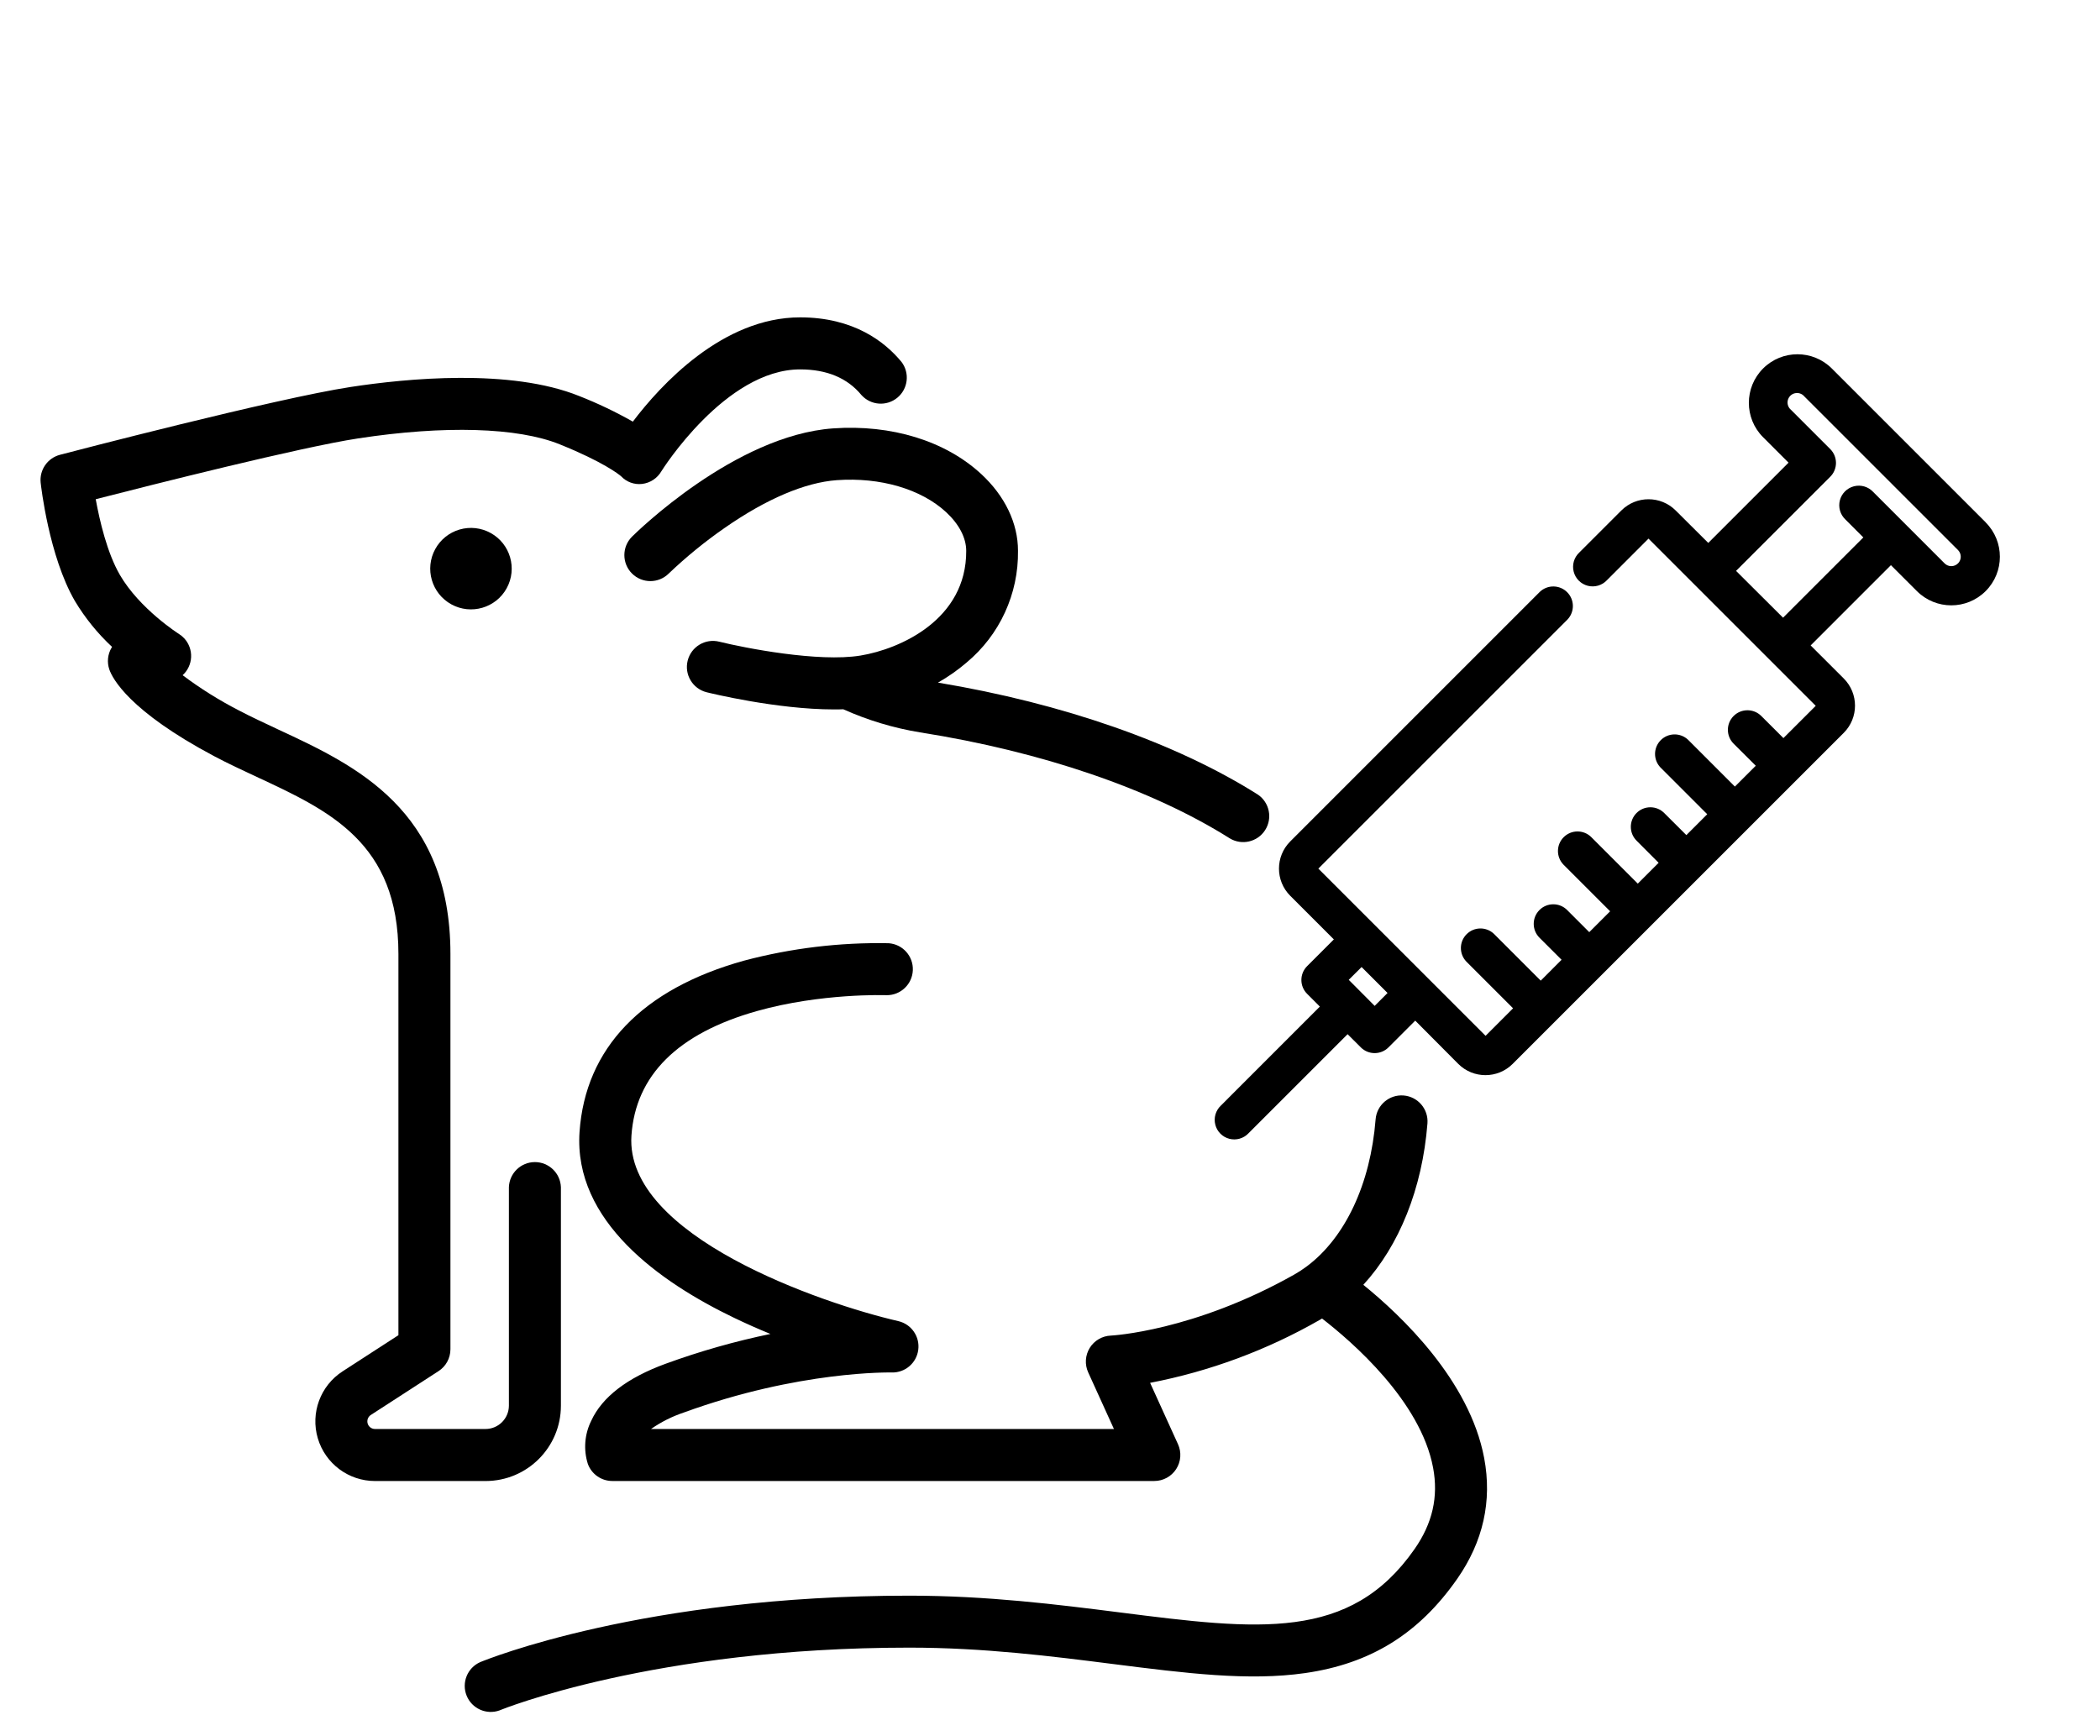
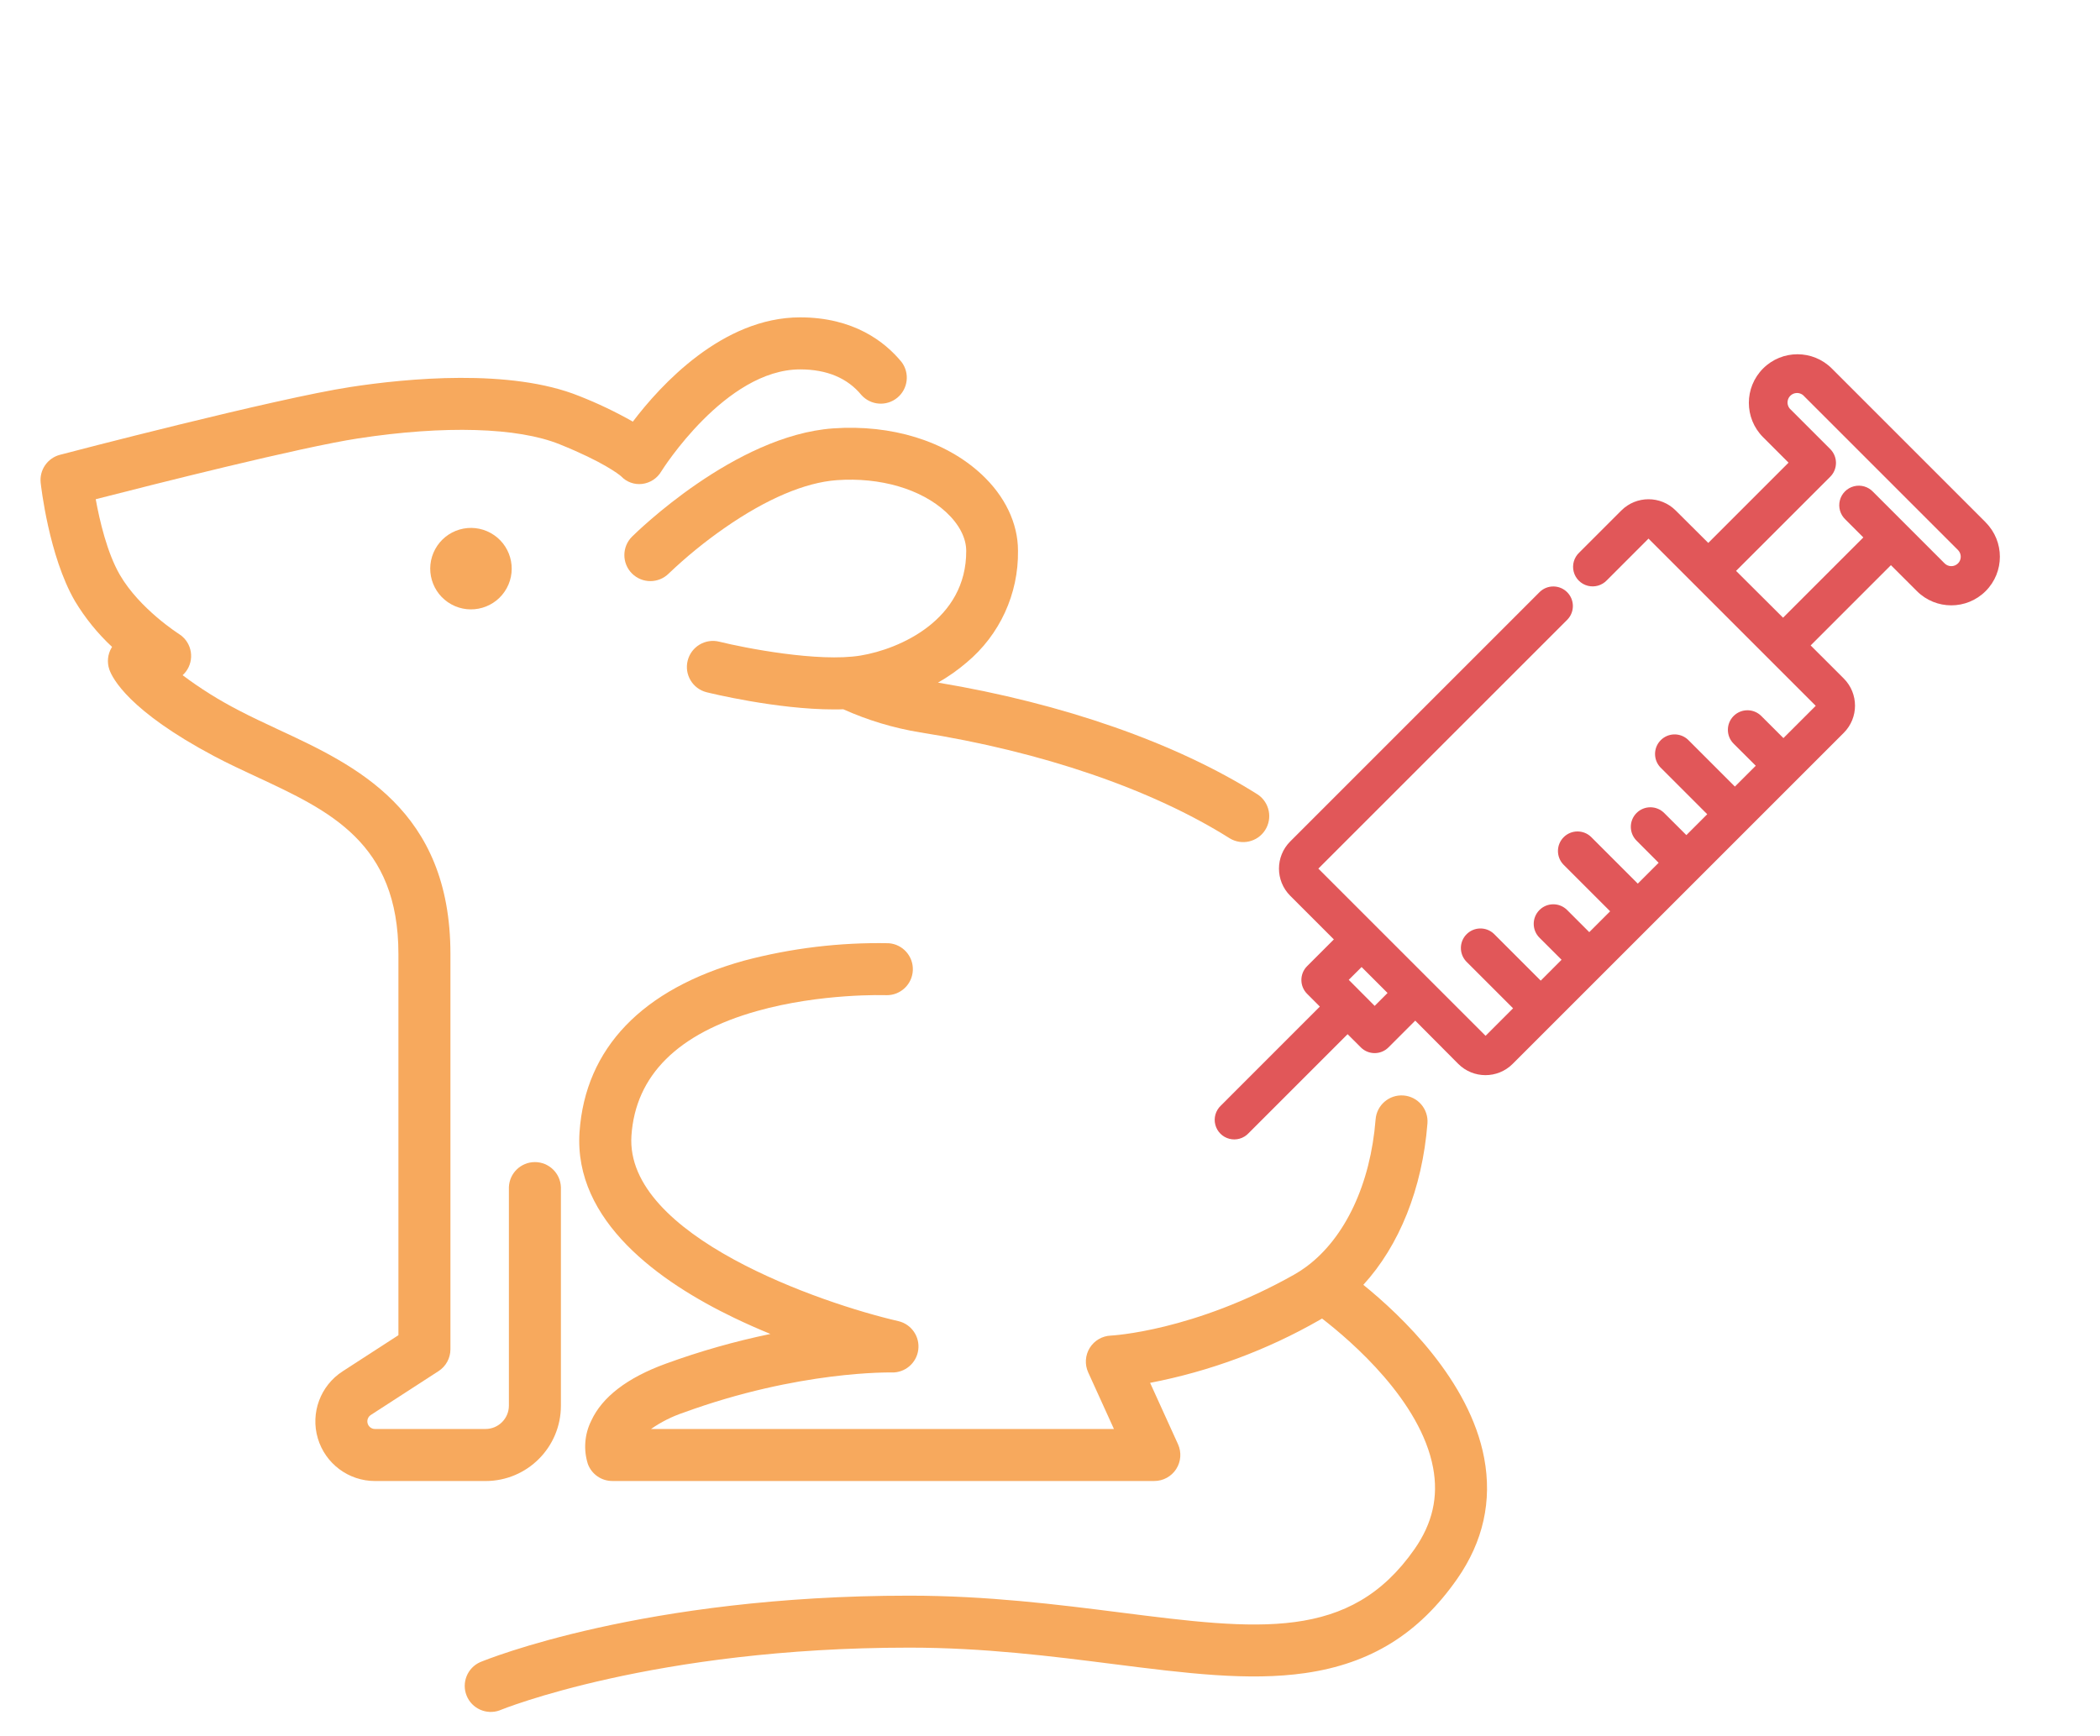
<svg xmlns="http://www.w3.org/2000/svg" width="627.86" height="519" viewBox="0 0 627.86 519">
-   <path d="M593.68,156.19l-46-46a14.53,14.53,0,1,0-20.55,20.55l7.61,7.61-24,24L501,152.65a11.5,11.5,0,0,0-16.25,0l-12.6,12.6a5.85,5.85,0,1,0,8.27,8.27l12.45-12.46,50,50-9.66,9.65-6.62-6.61a5.85,5.85,0,0,0-8.27,8.28l6.62,6.6-6.24,6.23-14-14a5.85,5.85,0,0,0-8.27,8.27l14,14-6.24,6.24-6.63-6.61a5.84,5.84,0,1,0-8.26,8.27L495.9,258l-6.23,6.23-14-14a5.85,5.85,0,0,0-8.27,8.27l14,14-6.24,6.24-6.62-6.62a5.85,5.85,0,0,0-8.27,8.28l6.61,6.6-6.23,6.24-14-14a5.85,5.85,0,0,0-8.27,8.27l14,14-8.22,8.23-50-50,74.5-74.5a5.85,5.85,0,0,0-8.27-8.27l-74.64,74.65a11.49,11.49,0,0,0,0,16.24l13.05,13.05-8,8a5.85,5.85,0,0,0,0,8.27l3.81,3.82L365,330.62a5.85,5.85,0,1,0,8.27,8.27l29.64-29.64,3.95,3.95a5.85,5.85,0,0,0,8.27,0l8-8L436,318.14a11.5,11.5,0,0,0,16.25,0l99-99a11.5,11.5,0,0,0,0-16.25L541.35,193l24-24,7.77,7.76a14.53,14.53,0,0,0,20.55-20.55ZM411,300.79,403.25,293l3.84-3.83,7.76,7.76Zm174.4-132.32a2.83,2.83,0,0,1-4,0L560,147.06a5.85,5.85,0,1,0-8.27,8.27l5.37,5.38-24,24-14.05-14,28.16-28.15a5.85,5.85,0,0,0,0-8.27l-11.75-11.75a2.84,2.84,0,1,1,4-4l46,46A2.83,2.83,0,0,1,585.41,168.47Z" />
-   <path d="M407.61,384.2c10.72-11.71,17.63-28.73,19.17-48.26a7.77,7.77,0,0,0-15.5-1.22c-1.53,19.36-9.11,35.39-20.56,43.95l-.14.1a34.27,34.27,0,0,1-3.69,2.4c-30.09,16.95-54.54,18.2-54.76,18.21a7.78,7.78,0,0,0-6.78,11l7.7,16.94H194.63a38.42,38.42,0,0,1,9.74-4.91c34.61-12.63,62-12,62.24-12a7.78,7.78,0,0,0,2-15.35c-22.89-5.26-81.85-25.48-79.82-55.49,1.23-18,13.85-30.57,37.54-37.24,19.13-5.39,38.34-4.76,38.75-4.74a7.78,7.78,0,0,0,.62-15.54,156.93,156.93,0,0,0-43.24,5.21C192,295.73,175,313.45,173.27,338.5c-1.81,26.7,24.13,44.95,46.2,55.56,3.65,1.76,7.31,3.37,10.87,4.83a223.36,223.36,0,0,0-31.3,8.9c-11.47,4.18-19,9.93-22.28,17.08a17.29,17.29,0,0,0-1,12.9,7.78,7.78,0,0,0,7.29,5.09H345.12a7.78,7.78,0,0,0,7.08-11l-8.34-18.35a164.54,164.54,0,0,0,50.66-18.79l.75-.44c8.9,6.88,29.47,24.65,33.2,44.62,1.63,8.68-.18,16.64-5.54,24.31-19.3,27.68-46.71,24.21-88.2,18.94-18.55-2.35-39.58-5-62.87-5-79.43,0-126.34,19.07-128.3,19.88a7.78,7.78,0,0,0,5.82,14.42l.13-.06c.45-.19,46-18.7,122.35-18.7,22.31,0,42.82,2.6,60.91,4.9,21.76,2.76,40.54,5.14,57.44,2.71,19.57-2.81,34-11.76,45.47-28.18,7.76-11.13,10.48-23.28,8.06-36.12C439.39,412.82,419.05,393.47,407.61,384.2Z" />
-   <path d="M167.7,420.36V355a7.78,7.78,0,0,0-15.55,0v65.36a7,7,0,0,1-7,6.95H112.12a2.28,2.28,0,0,1-1.24-4.2L131.12,410a7.78,7.78,0,0,0,3.55-6.52V285.25c0-43.17-28.48-56.41-51.36-67.05-4.23-2-8.24-3.83-12-5.82a118.46,118.46,0,0,1-16.71-10.47,7.78,7.78,0,0,0,.51-11,8,8,0,0,0-1.64-1.36c-.12-.07-11.74-7.48-17.64-17.66-3.81-6.58-6.05-16.23-7.21-22.61,17-4.36,61.15-15.54,78.49-18.19,25.76-3.94,47.7-3.3,60.22,1.77,13,5.24,17.73,9,18.36,9.55a7.42,7.42,0,0,0,6.27,2.3,7.71,7.71,0,0,0,5.78-3.79c.18-.3,19.14-30.46,41.48-30.46,8,0,14.15,2.58,18.34,7.68a7.78,7.78,0,0,0,12-9.88c-5-6.09-14.35-13.36-30.35-13.36-23.2,0-41.76,20.29-50,31.18a124.89,124.89,0,0,0-16-7.64c-20.58-8.33-51.69-5.28-68.4-2.72C82.41,119.15,20.55,135.3,17.92,136a7.79,7.79,0,0,0-5.76,8.36c.1.89,2.45,21.92,10.22,35.34a63.26,63.26,0,0,0,11.13,13.75l-.14.21a7.79,7.79,0,0,0-.68,6.54c.92,2.66,5.89,12.41,31.34,25.92,4.11,2.18,8.49,4.22,12.72,6.19,21.79,10.13,42.37,19.7,42.37,52.95v114l-16.69,10.81a17.83,17.83,0,0,0,9.7,32.8H145.2A22.52,22.52,0,0,0,167.7,420.36Z" />
-   <path d="M249.07,128.1c-29.33,2.09-58.87,31.15-60.12,32.39a7.77,7.77,0,0,0,11,11h0a139.48,139.48,0,0,1,16.74-13.65c12.44-8.65,24-13.58,33.52-14.26,13-.92,25.2,2.66,32.67,9.58,3.83,3.55,6,7.65,6,11.56.1,20.59-19.82,29.37-31.6,31.31-12.56,2.07-34.73-2.29-42.21-4.14A7.77,7.77,0,1,0,211.25,207c1,.25,20.93,5.14,38.14,5.14.92,0,1.83,0,2.73-.05A92.6,92.6,0,0,0,275.07,219c36.41,5.74,69.29,17,92.57,31.67a7.78,7.78,0,0,0,8.42-13.08l-.12-.07c-24.39-15.39-58.21-27.2-95.5-33.4a54.07,54.07,0,0,0,8.55-6,42.72,42.72,0,0,0,15.37-33.44c0-8.25-3.93-16.38-10.95-22.89C282.69,131.84,266.53,126.87,249.07,128.1Z" />
-   <path d="M130.14,164.17a12.18,12.18,0,1,0,16.54-4.8h0A12.17,12.17,0,0,0,130.14,164.17Z" />
+   <path d="M593.68,156.19l-46-46a14.53,14.53,0,1,0-20.55,20.55l7.61,7.61-24,24L501,152.65a11.5,11.5,0,0,0-16.25,0l-12.6,12.6a5.85,5.85,0,1,0,8.27,8.27l12.45-12.46,50,50-9.66,9.65-6.62-6.61a5.85,5.85,0,0,0-8.27,8.28l6.62,6.6-6.24,6.23-14-14a5.85,5.85,0,0,0-8.27,8.27l14,14-6.24,6.24-6.63-6.61a5.84,5.84,0,1,0-8.26,8.27L495.9,258l-6.23,6.23-14-14a5.85,5.85,0,0,0-8.27,8.27l14,14-6.24,6.24-6.62-6.62a5.85,5.85,0,0,0-8.27,8.28l6.61,6.6-6.23,6.24-14-14a5.85,5.85,0,0,0-8.27,8.27l14,14-8.22,8.23-50-50,74.5-74.5a5.85,5.85,0,0,0-8.27-8.27l-74.64,74.65a11.49,11.49,0,0,0,0,16.24l13.05,13.05-8,8a5.85,5.85,0,0,0,0,8.27l3.81,3.82L365,330.62a5.85,5.85,0,1,0,8.27,8.27l29.64-29.64,3.95,3.95a5.85,5.85,0,0,0,8.27,0l8-8L436,318.14a11.5,11.5,0,0,0,16.25,0l99-99a11.5,11.5,0,0,0,0-16.25L541.35,193l24-24,7.77,7.76a14.53,14.53,0,0,0,20.55-20.55ZM411,300.79,403.25,293l3.84-3.83,7.76,7.76Zm174.4-132.32a2.83,2.83,0,0,1-4,0L560,147.06a5.85,5.85,0,1,0-8.27,8.27l5.37,5.38-24,24-14.05-14,28.16-28.15a5.85,5.85,0,0,0,0-8.27l-11.75-11.75a2.84,2.84,0,1,1,4-4l46,46A2.83,2.83,0,0,1,585.41,168.47Z" fill="#e15759" />
+   <path d="M407.61,384.2c10.72-11.71,17.63-28.73,19.17-48.26a7.77,7.77,0,0,0-15.5-1.22c-1.53,19.36-9.11,35.39-20.56,43.95l-.14.1a34.27,34.27,0,0,1-3.69,2.4c-30.09,16.95-54.54,18.2-54.76,18.21a7.78,7.78,0,0,0-6.78,11l7.7,16.94H194.63a38.42,38.42,0,0,1,9.74-4.91c34.61-12.63,62-12,62.24-12a7.78,7.78,0,0,0,2-15.35c-22.89-5.26-81.85-25.48-79.82-55.49,1.23-18,13.85-30.57,37.54-37.24,19.13-5.39,38.34-4.76,38.75-4.74a7.78,7.78,0,0,0,.62-15.54,156.93,156.93,0,0,0-43.24,5.21C192,295.73,175,313.45,173.27,338.5c-1.81,26.7,24.13,44.95,46.2,55.56,3.65,1.76,7.31,3.37,10.87,4.83a223.36,223.36,0,0,0-31.3,8.9c-11.47,4.18-19,9.93-22.28,17.08a17.29,17.29,0,0,0-1,12.9,7.78,7.78,0,0,0,7.29,5.09H345.12a7.78,7.78,0,0,0,7.08-11l-8.34-18.35a164.54,164.54,0,0,0,50.66-18.79l.75-.44c8.9,6.88,29.47,24.65,33.2,44.62,1.63,8.68-.18,16.64-5.54,24.31-19.3,27.68-46.71,24.21-88.2,18.94-18.55-2.35-39.58-5-62.87-5-79.43,0-126.34,19.07-128.3,19.88a7.78,7.78,0,0,0,5.82,14.42l.13-.06c.45-.19,46-18.7,122.35-18.7,22.31,0,42.82,2.6,60.91,4.9,21.76,2.76,40.54,5.14,57.44,2.71,19.57-2.81,34-11.76,45.47-28.18,7.76-11.13,10.48-23.28,8.06-36.12C439.39,412.82,419.05,393.47,407.61,384.2Z" fill="#f7a95d" />
+   <path d="M167.7,420.36V355a7.78,7.78,0,0,0-15.55,0v65.36a7,7,0,0,1-7,6.95H112.12a2.28,2.28,0,0,1-1.24-4.2L131.12,410a7.78,7.78,0,0,0,3.55-6.52V285.25c0-43.17-28.48-56.41-51.36-67.05-4.23-2-8.24-3.83-12-5.82a118.46,118.46,0,0,1-16.71-10.47,7.78,7.78,0,0,0,.51-11,8,8,0,0,0-1.64-1.36c-.12-.07-11.74-7.48-17.64-17.66-3.81-6.58-6.05-16.23-7.21-22.61,17-4.36,61.15-15.54,78.49-18.19,25.76-3.94,47.7-3.3,60.22,1.77,13,5.24,17.73,9,18.36,9.55a7.42,7.42,0,0,0,6.27,2.3,7.71,7.71,0,0,0,5.78-3.79c.18-.3,19.14-30.46,41.48-30.46,8,0,14.15,2.58,18.34,7.68a7.78,7.78,0,0,0,12-9.88c-5-6.09-14.35-13.36-30.35-13.36-23.2,0-41.76,20.29-50,31.18a124.89,124.89,0,0,0-16-7.64c-20.58-8.33-51.69-5.28-68.4-2.72C82.41,119.15,20.55,135.3,17.92,136a7.79,7.79,0,0,0-5.76,8.36c.1.89,2.45,21.92,10.22,35.34a63.26,63.26,0,0,0,11.13,13.75l-.14.21a7.79,7.79,0,0,0-.68,6.54c.92,2.66,5.89,12.41,31.34,25.92,4.11,2.18,8.49,4.22,12.72,6.19,21.79,10.13,42.37,19.7,42.37,52.95v114l-16.69,10.81a17.83,17.83,0,0,0,9.7,32.8H145.2A22.52,22.52,0,0,0,167.7,420.36Z" fill="#f7a95d" />
+   <path d="M249.07,128.1c-29.33,2.09-58.87,31.15-60.12,32.39a7.77,7.77,0,0,0,11,11h0a139.48,139.48,0,0,1,16.74-13.65c12.44-8.65,24-13.58,33.52-14.26,13-.92,25.2,2.66,32.67,9.58,3.83,3.55,6,7.65,6,11.56.1,20.59-19.82,29.37-31.6,31.31-12.56,2.07-34.73-2.29-42.21-4.14A7.77,7.77,0,1,0,211.25,207c1,.25,20.93,5.14,38.14,5.14.92,0,1.83,0,2.73-.05A92.6,92.6,0,0,0,275.07,219c36.41,5.74,69.29,17,92.57,31.67a7.78,7.78,0,0,0,8.42-13.08l-.12-.07c-24.39-15.39-58.21-27.2-95.5-33.4a54.07,54.07,0,0,0,8.55-6,42.72,42.72,0,0,0,15.37-33.44c0-8.25-3.93-16.38-10.95-22.89C282.69,131.84,266.53,126.87,249.07,128.1Z" fill="#f7a95d" />
+   <path d="M130.14,164.17a12.18,12.18,0,1,0,16.54-4.8h0A12.17,12.17,0,0,0,130.14,164.17Z" fill="#f7a95d" />
</svg>
